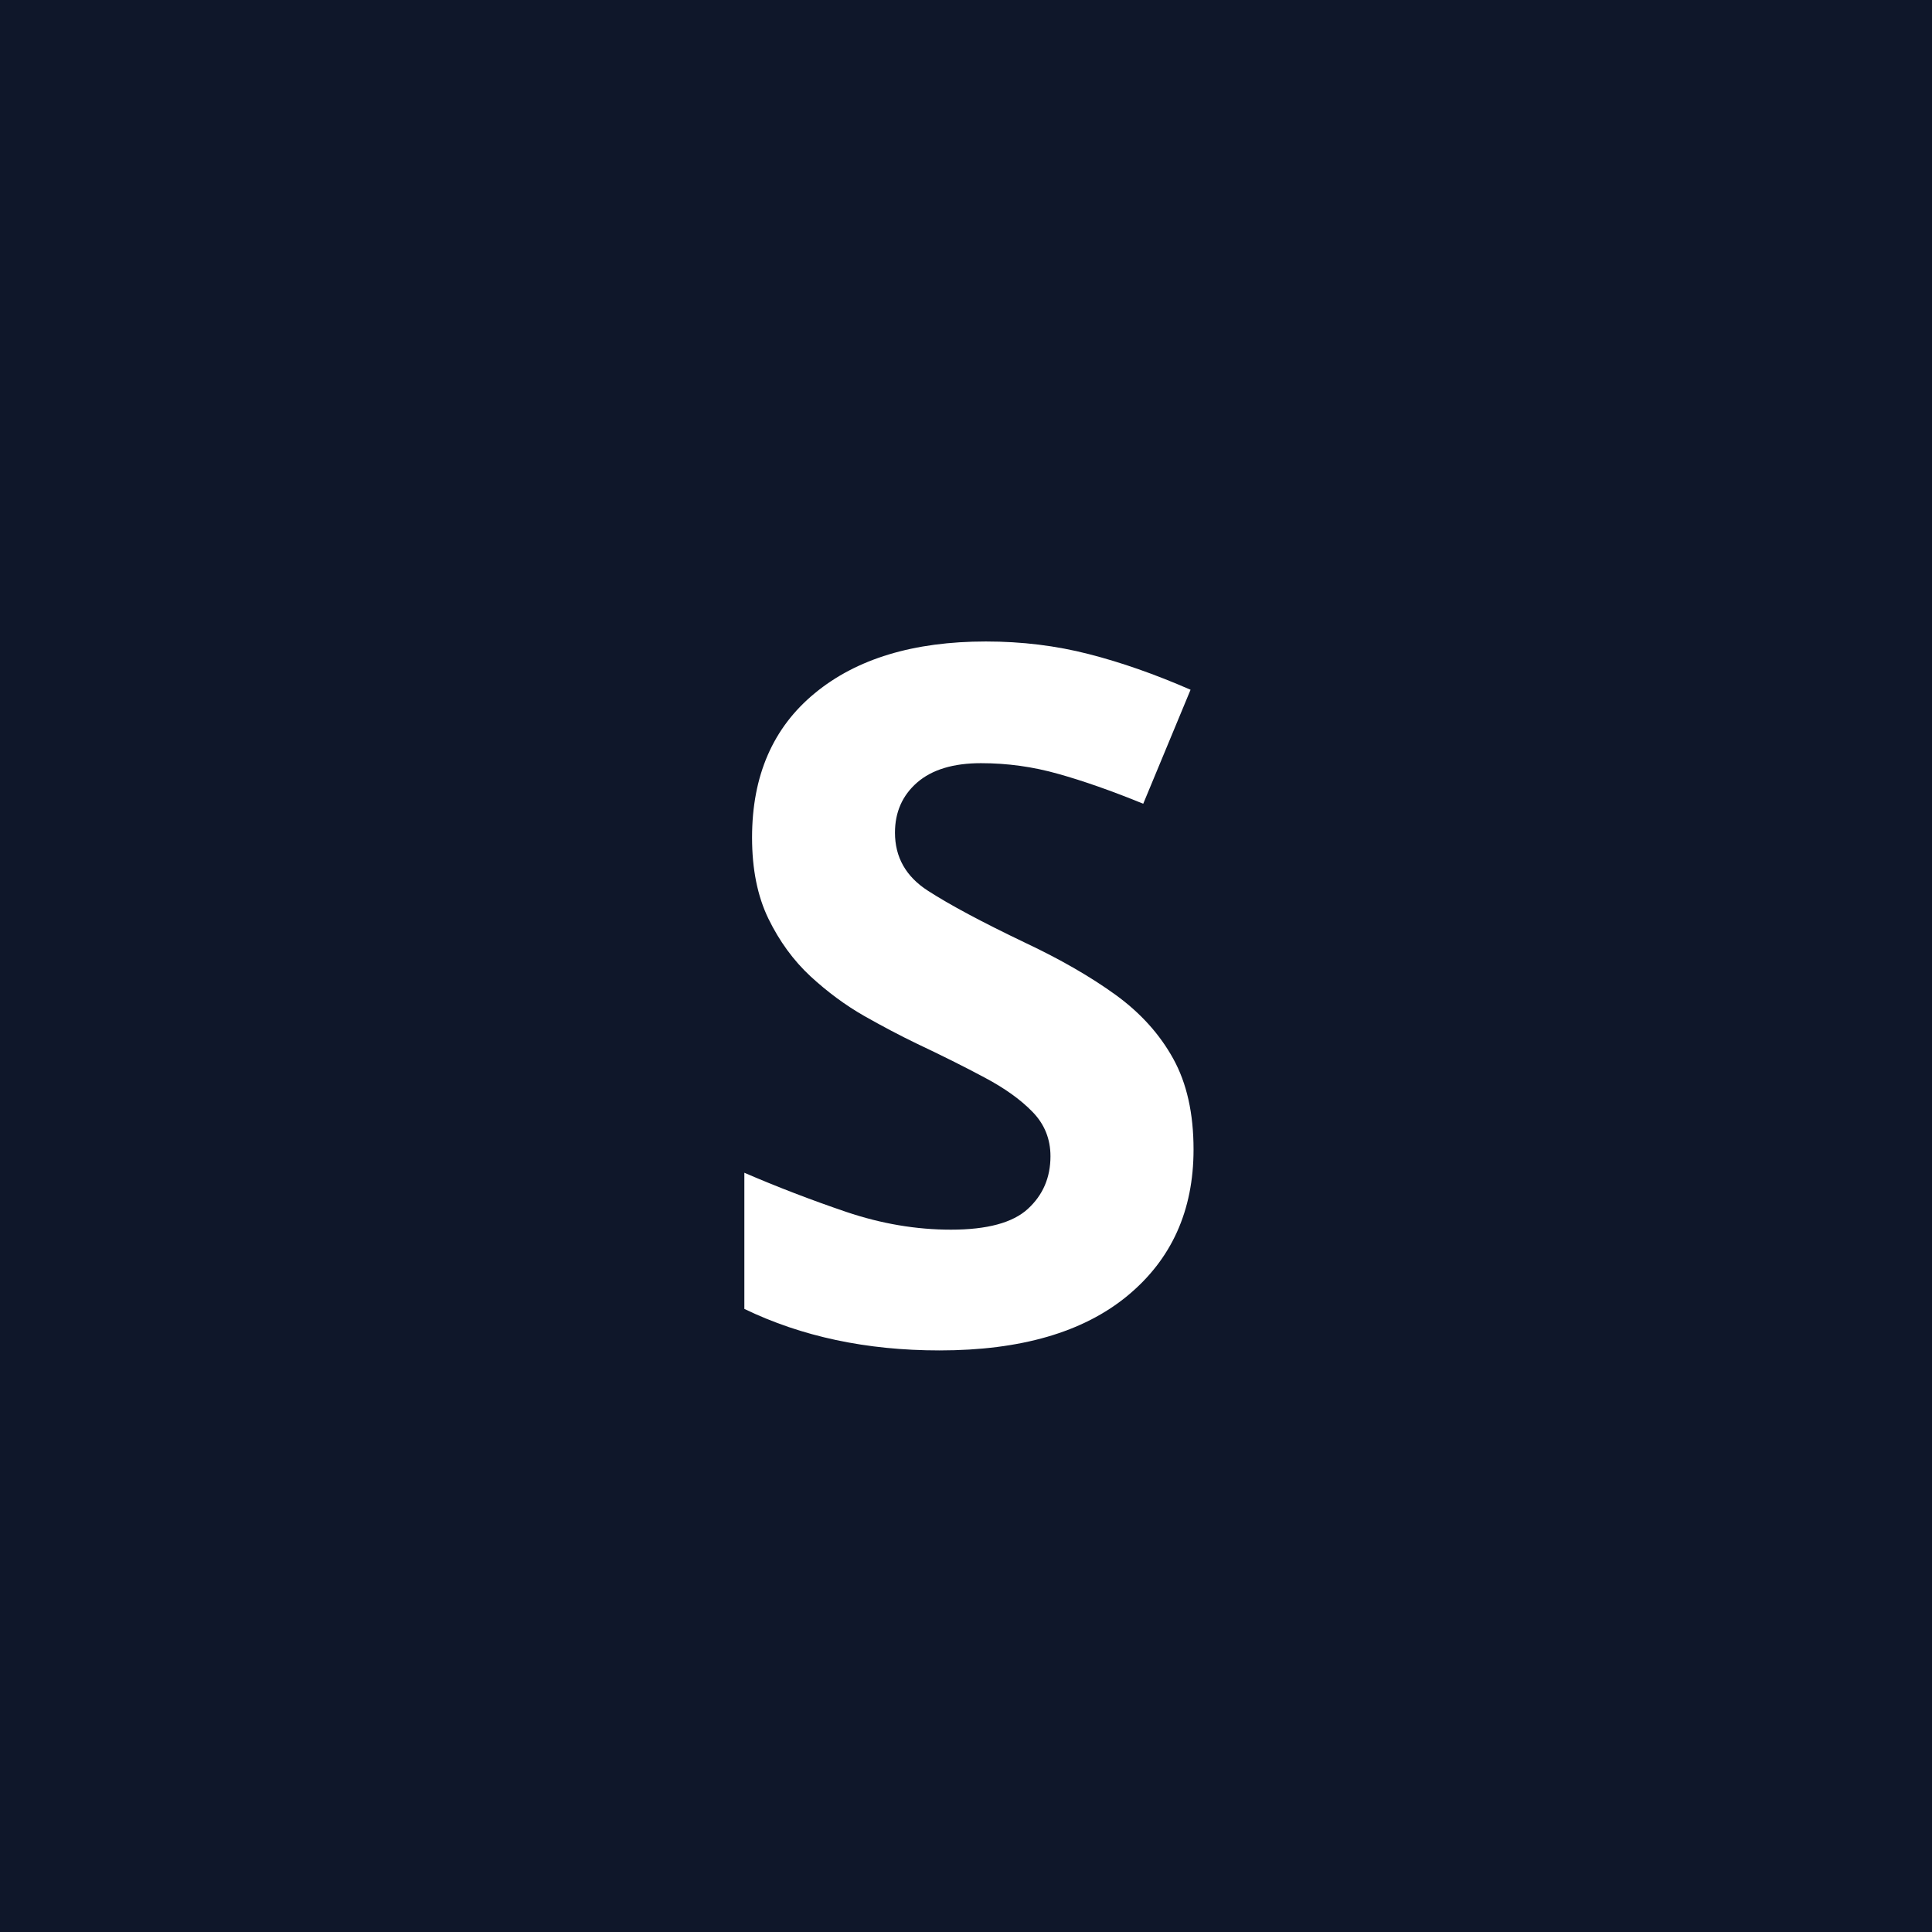
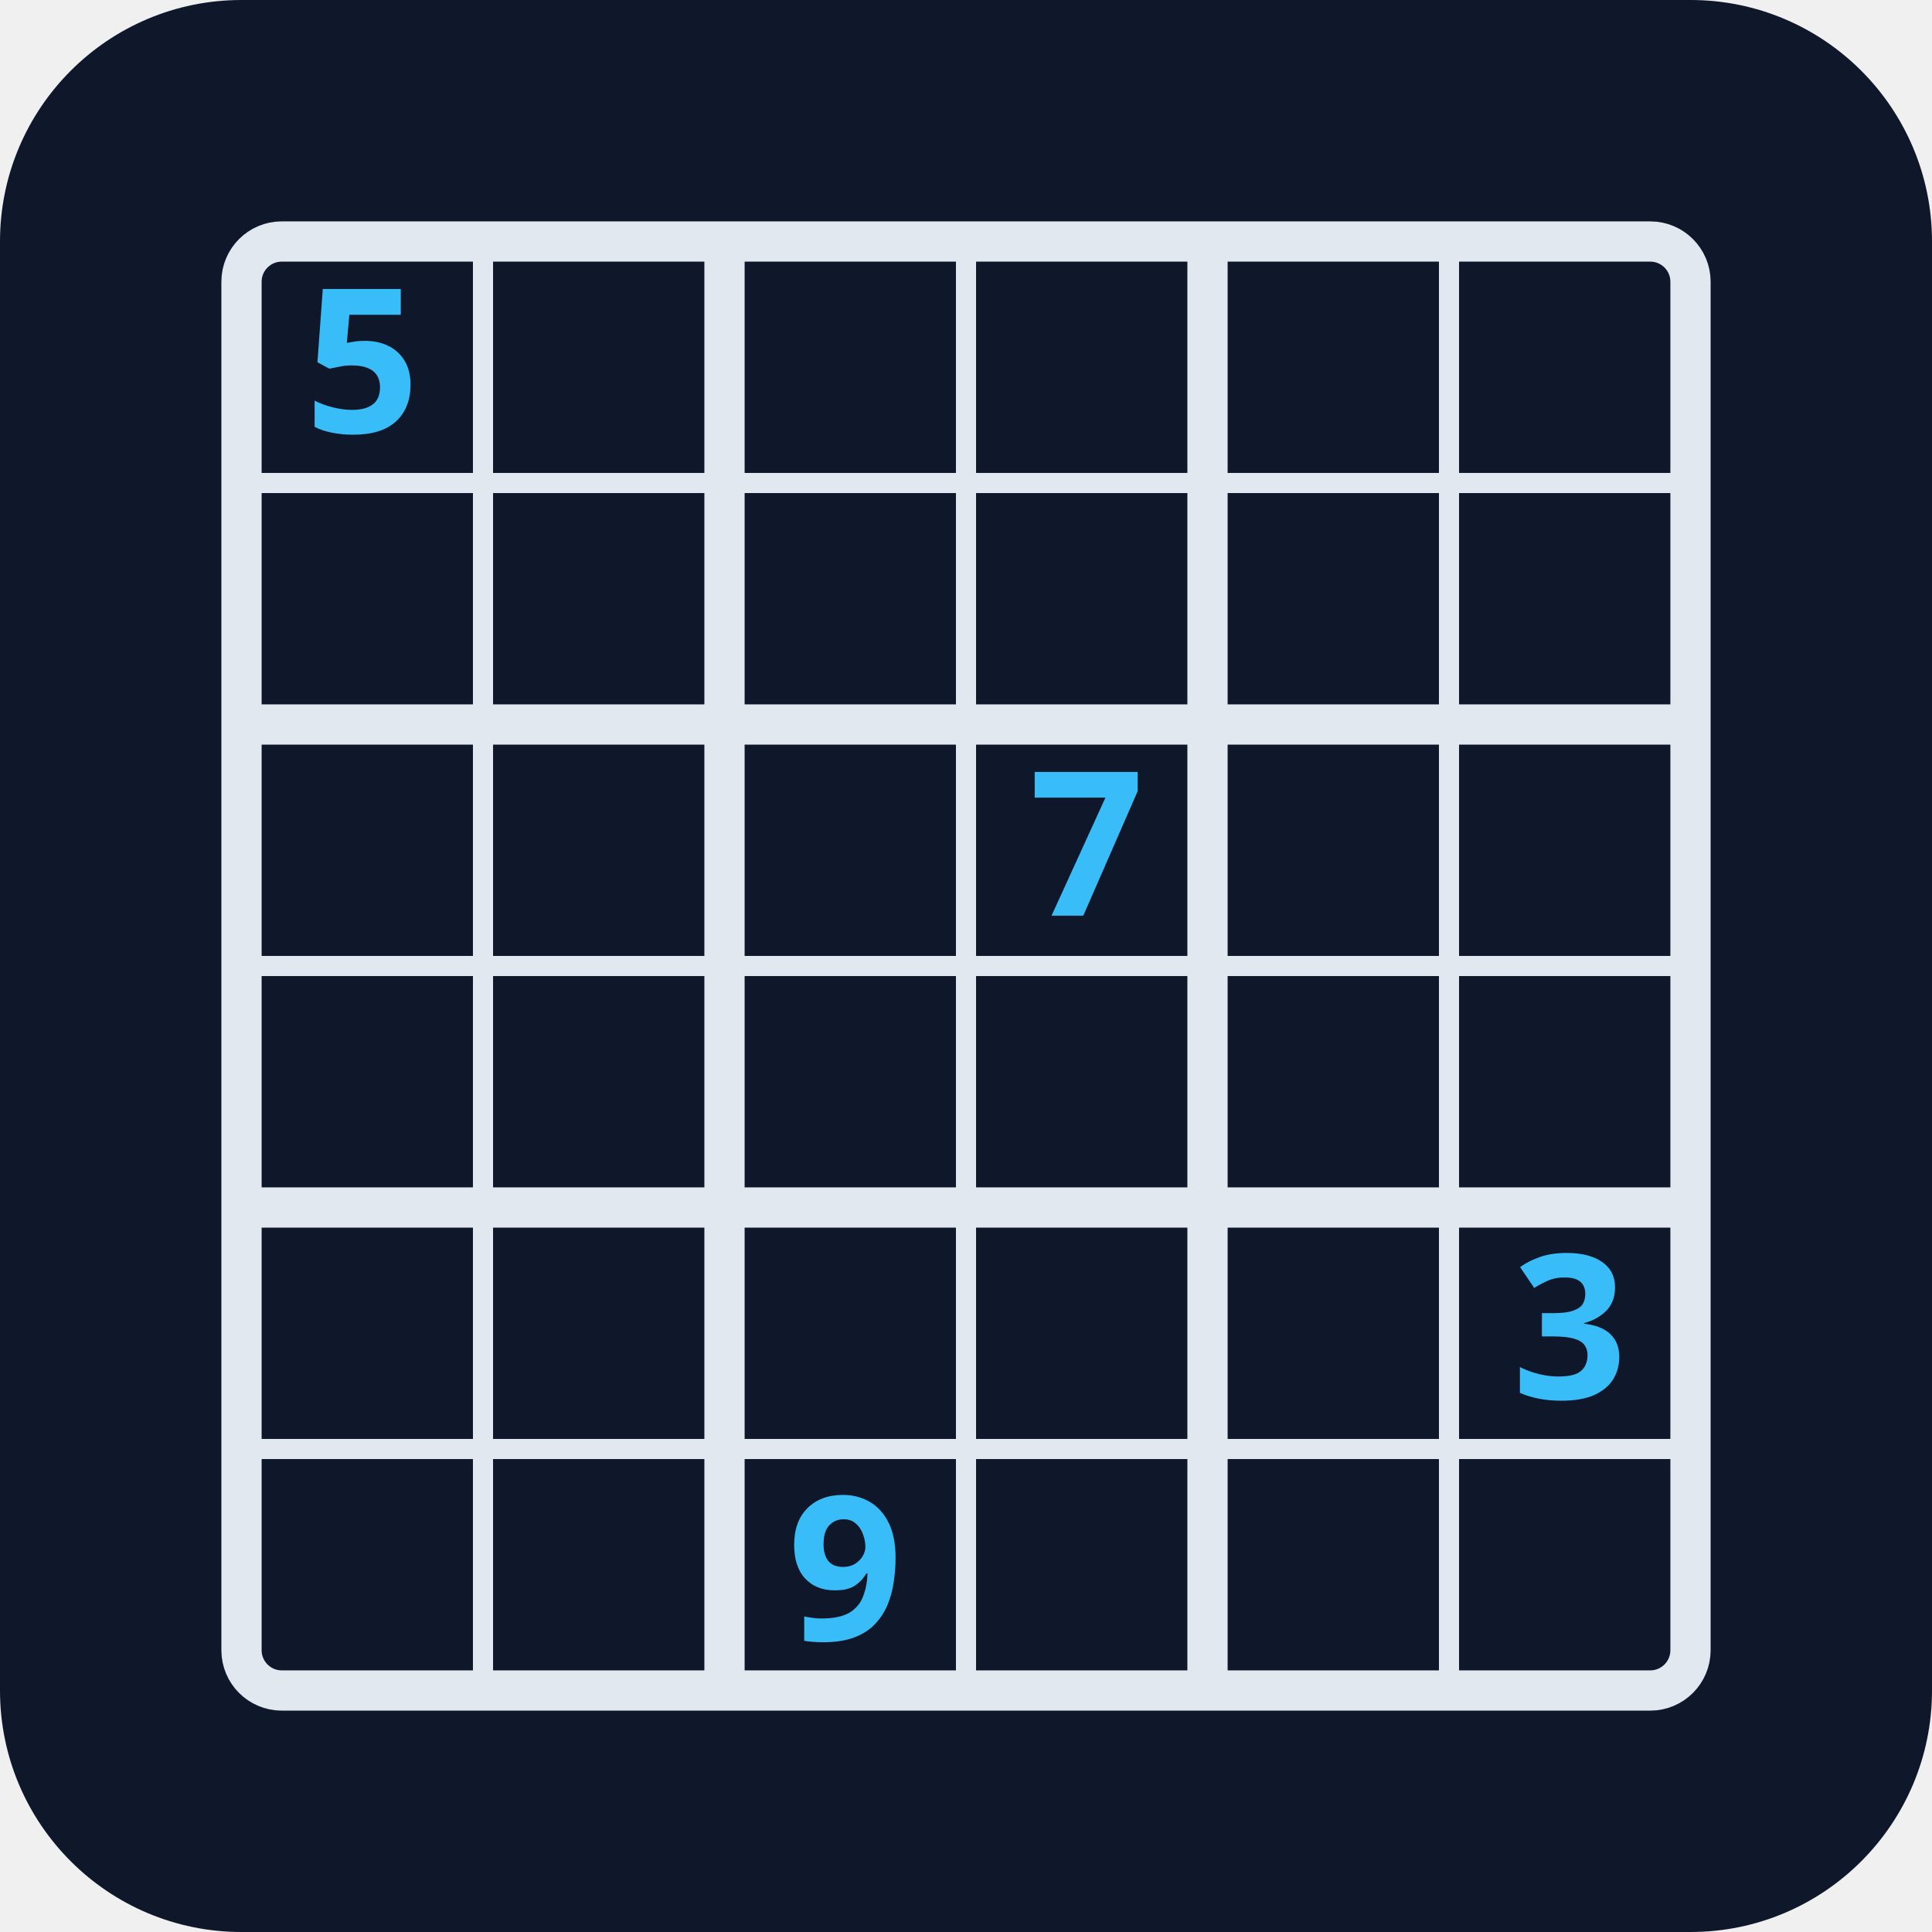
<svg xmlns="http://www.w3.org/2000/svg" viewBox="0 0 192 192" width="192" height="192">
-   <rect width="192" height="192" fill="#0f172a" />
-   <text x="50%" y="50%" text-anchor="middle" dominant-baseline="central" font-family="sans-serif" font-size="96" font-weight="bold" fill="#ffffff">S</text>
+   <rect width="192" height="192" rx="24" fill="#0f172a" />
+   <g stroke="#e2e8f0" stroke-width="2" fill="none">
+     <rect x="24" y="24" width="144" height="144" rx="4" stroke-width="4" />
+     <line x1="24" y1="72" x2="168" y2="72" stroke-width="4" />
+     <line x1="24" y1="120" x2="168" y2="120" stroke-width="4" />
+     <line x1="72" y1="24" x2="72" y2="168" stroke-width="4" />
+     <line x1="120" y1="24" x2="120" y2="168" stroke-width="4" />
+     <line x1="24" y1="48" x2="168" y2="48" />
+     <line x1="24" y1="96" x2="168" y2="96" />
+     <line x1="24" y1="144" x2="168" y2="144" />
+     <line x1="48" y1="24" x2="48" y2="168" />
+     <line x1="96" y1="24" x2="96" y2="168" />
+     <line x1="144" y1="24" x2="144" y2="168" />
+   </g>
+   <g font-family="system-ui, sans-serif" font-size="20" font-weight="600" fill="#38bdf8" text-anchor="middle">
+     <text x="36" y="43">5</text>
+     <text x="108" y="91">7</text>
+     <text x="156" y="139">3</text>
+     <text x="84" y="163">9</text>
+   </g>
</svg>
